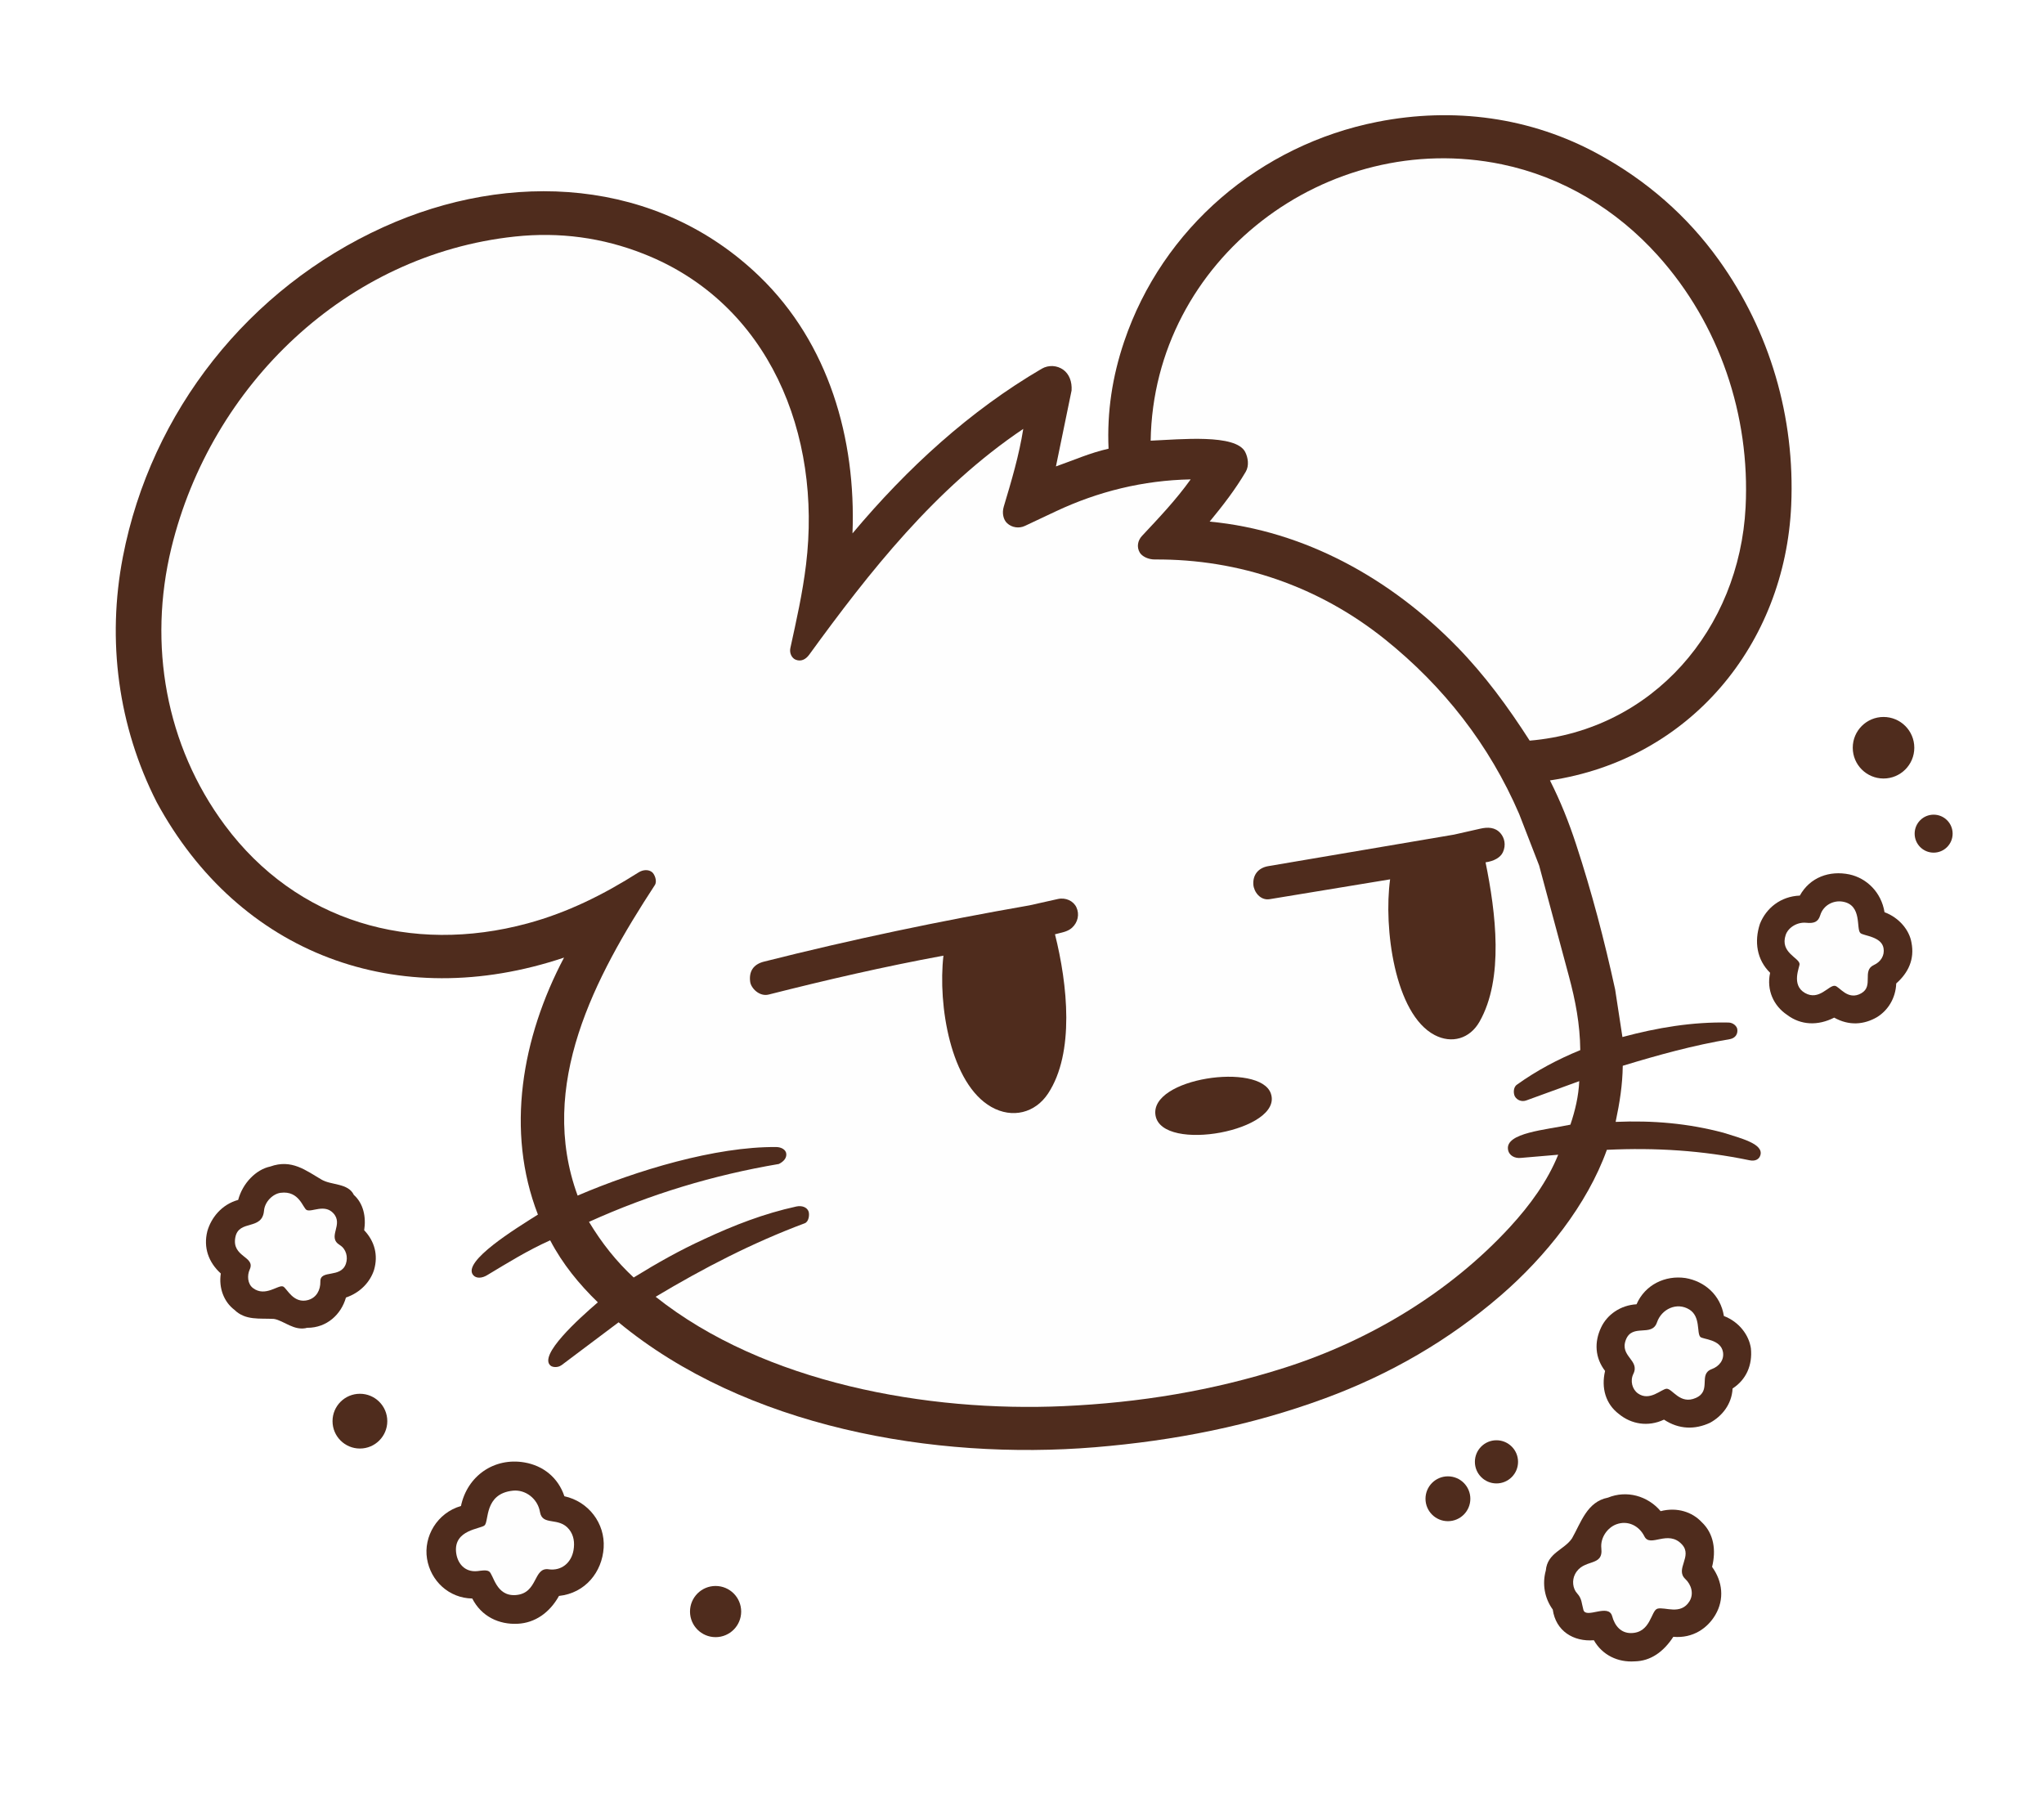
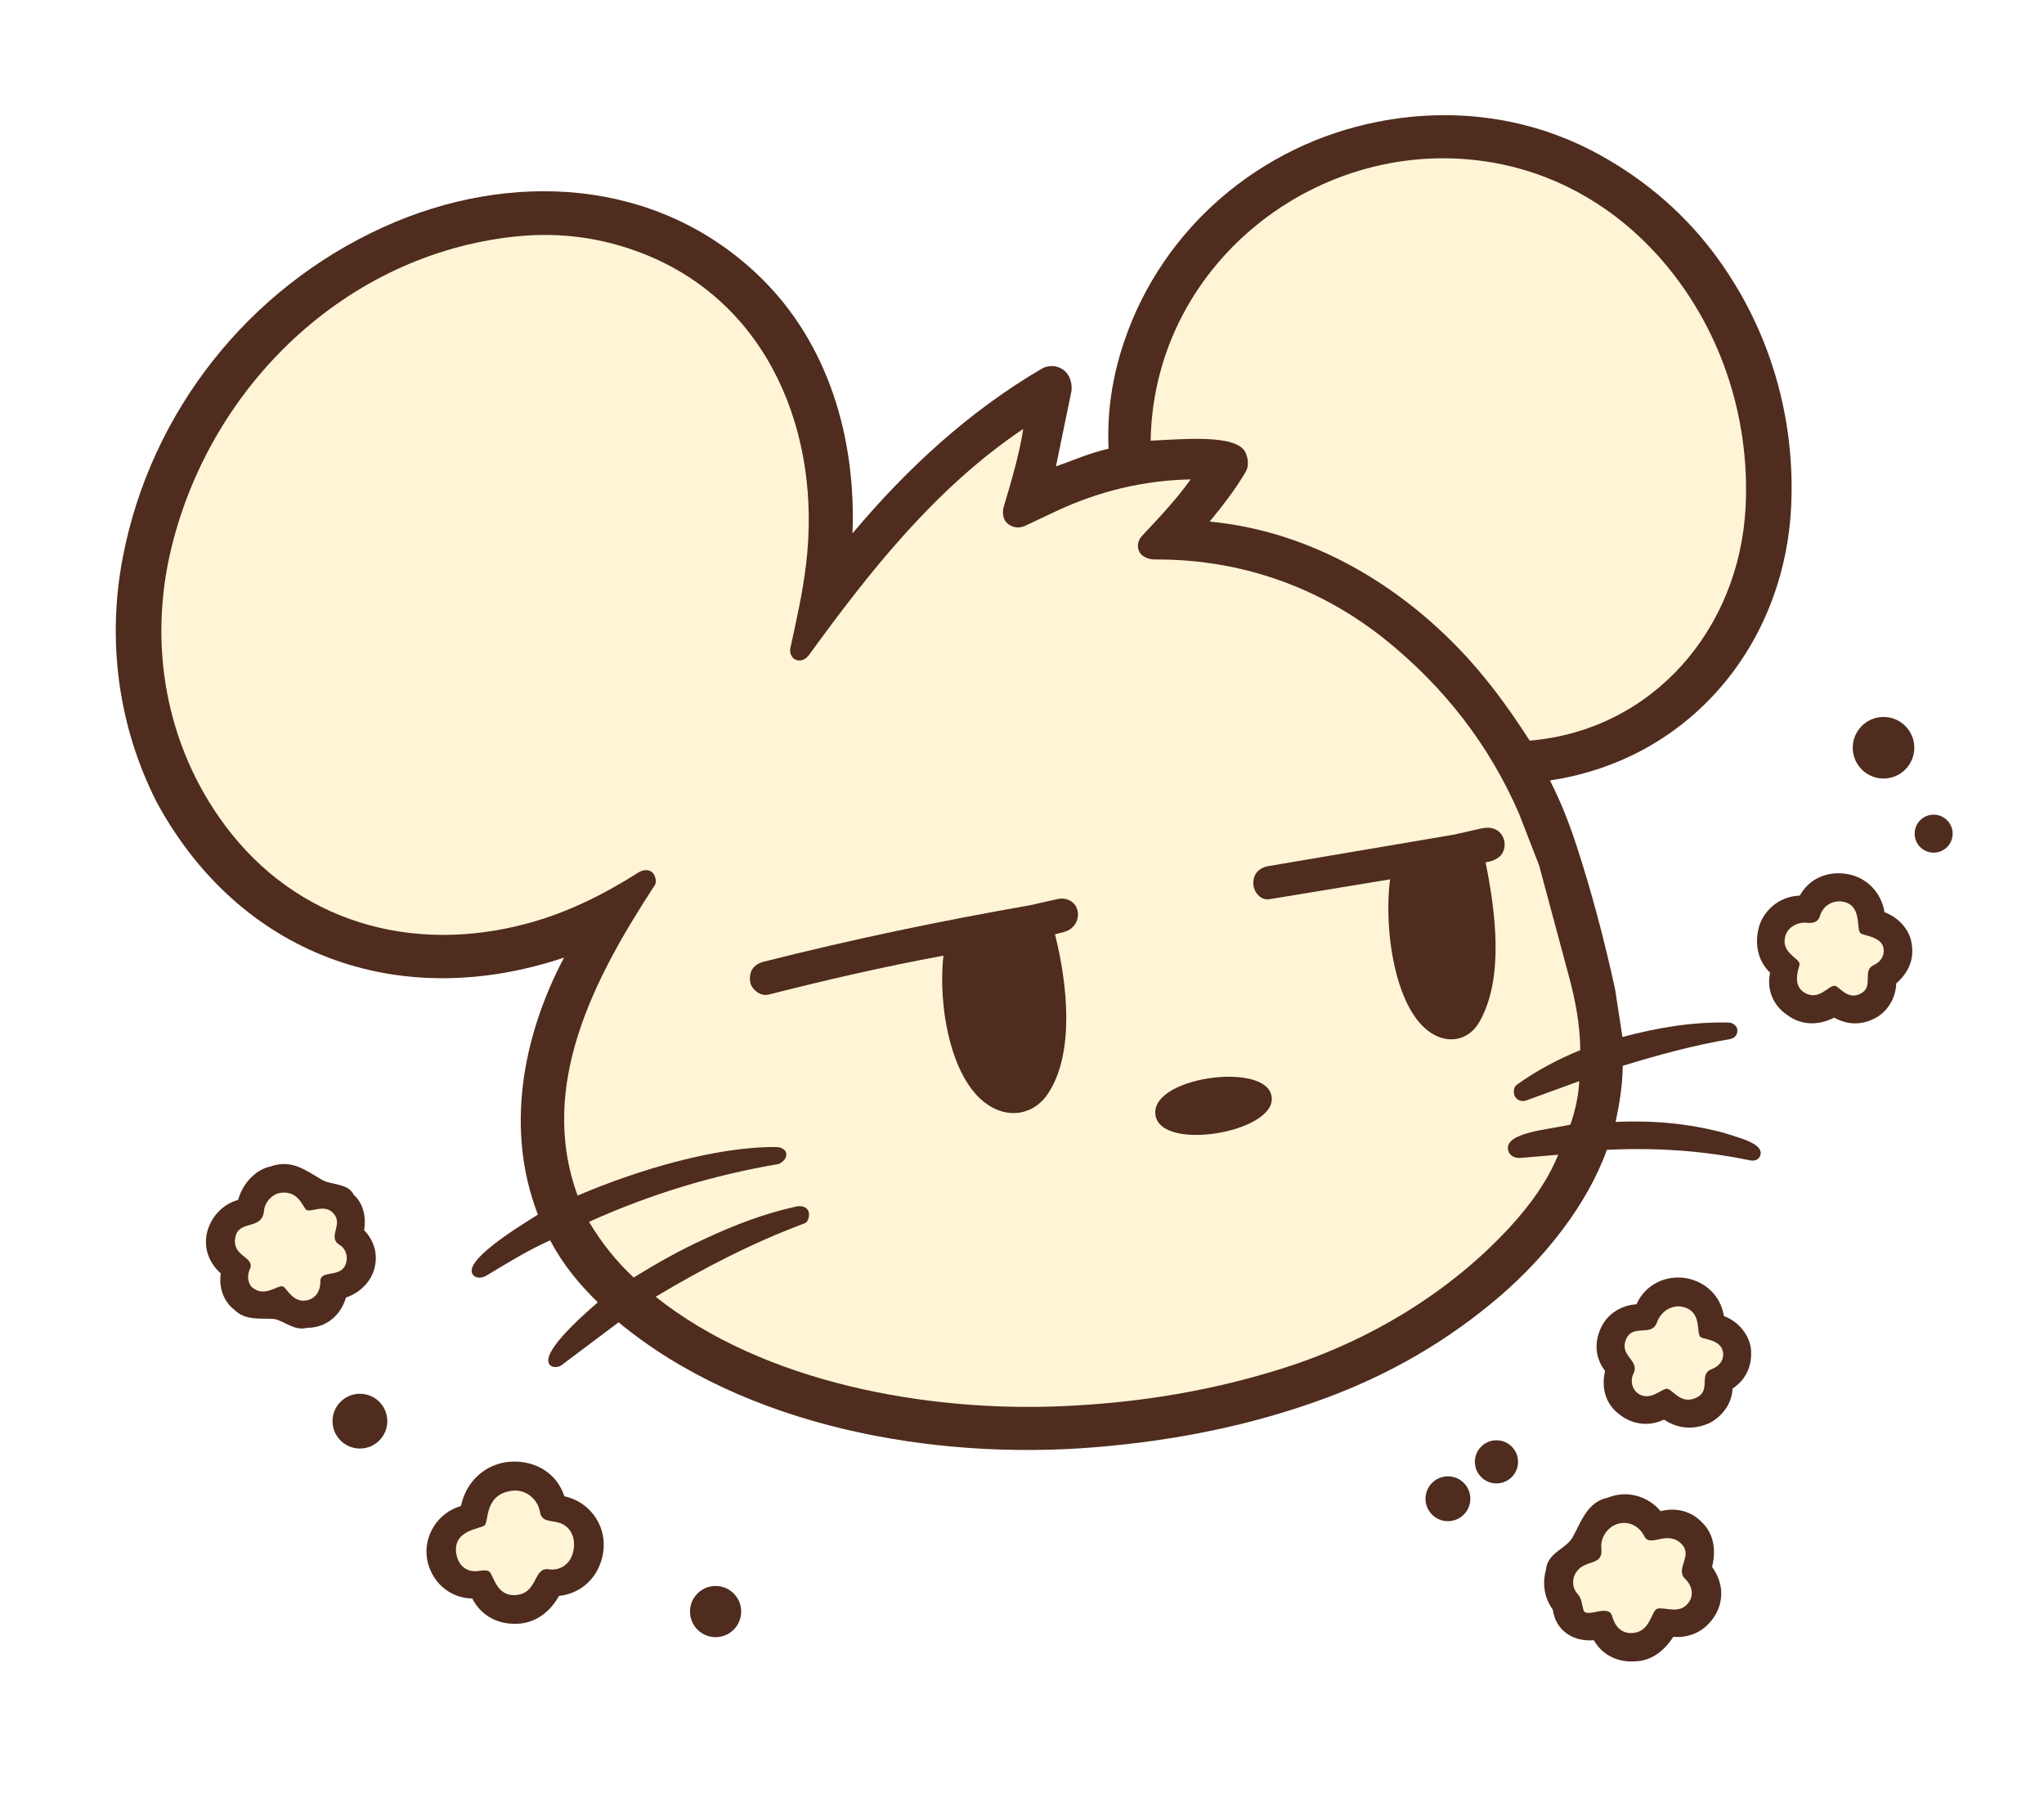
<svg xmlns="http://www.w3.org/2000/svg" id="Layer_1" version="1.1" viewBox="12 240 536 470">
  <defs>
    <style>
      .st0 {
        fill: #4f2c1d;
      }

      .st1 {
-         fill: #fefefe;
+         fill: #FFF4D6;
      }
    </style>
  </defs>
  <g>
    <circle class="st0" cx="505.92" cy="436.08" r="8.07" />
    <circle class="st0" cx="106.38" cy="612.67" r="7.18" />
    <circle class="st0" cx="199.65" cy="662.6" r="6.71" />
    <circle class="st0" cx="391.69" cy="633.02" r="5.88" />
    <circle class="st0" cx="404.42" cy="623.34" r="5.66" />
    <circle class="st0" cx="519.06" cy="458.61" r="4.98" />
    <path class="st0" d="M450.79,669.23c-2.53,3.89-5.91,6.36-10.14,6.43-4.32.3-8.44-1.58-10.69-5.54-5.35.43-9.99-2.42-10.78-8.05-2.13-2.94-2.81-6.67-1.82-10.24.41-4.66,4.86-5.41,6.87-8.43,2.36-4.13,3.93-9.61,9.41-10.67,4.92-2.01,10.42-.49,13.83,3.54,4.29-1.1,8.28.19,10.79,2.9,3.21,3.04,3.77,7.39,2.7,11.72,2.77,3.81,3.27,8.49.86,12.58-1.99,3.4-5.8,6.22-11.04,5.75Z" />
    <path class="st0" d="M92.63,588.17c-3.47,1-6.24-1.92-8.81-2.31-3.73-.21-7.46.47-10.37-2.4-2.67-2.02-4.14-5.63-3.55-9.51-3.22-2.93-4.62-6.82-3.52-11.13,1.01-3.48,3.72-6.96,8.08-8.17,1.16-4.38,4.67-7.97,8.41-8.75,5.61-2.02,9.34,1.03,13.47,3.44,2.56,1.5,6.96.87,8.45,4,2.52,2.25,3.25,5.8,2.71,9.27,2.75,2.89,3.71,6.53,2.59,10.39-1,3.13-3.58,5.97-7.37,7.25-1.26,4.47-5.04,7.93-10.08,7.94Z" />
    <path class="st0" d="M158.59,658.49c-2.48,4.46-6.34,7.09-10.84,7.31-4.9.25-9.49-1.9-11.91-6.62-6.13-.1-10.91-4.62-11.86-10.43s2.64-12.03,8.9-13.83c1.65-7.85,8.66-12.81,16.68-11.42,4.89.85,8.8,3.96,10.44,8.86,6.34,1.38,10.7,7.12,10.3,13.5s-4.83,11.91-11.71,12.64Z" />
    <path class="st0" d="M492.99,506.85c-4.29,2.19-8.77,2-12.37-.73-3.52-2.36-5.43-6.48-4.44-11.02-3.5-3.43-4.2-8.18-2.68-12.82,1.62-4.12,5.42-7.23,10.47-7.43,2.65-4.79,7.76-6.64,13.01-5.55,4.54.99,8.36,4.69,9.2,9.91,3.8,1.41,6.5,4.65,7.06,7.93.88,4.41-.83,7.96-3.99,10.75-.14,3.88-2.18,7.07-5.03,8.83-3.44,2-7.34,2.31-11.23.14Z" />
    <path class="st0" d="M448.35,612.27c-4.22,1.99-8.6,1.16-11.78-1.44-3.53-2.65-4.72-6.86-3.67-11.33-2.65-3.44-2.87-7.55-1.04-11.4,1.58-3.36,5.05-5.83,9.29-6.08,2.23-5.13,7.52-7.66,12.84-6.88,5.03.86,9.19,4.46,10.07,9.96,3.96,1.51,6.57,4.96,7.08,8.47.44,4.34-1.18,8.19-4.8,10.53-.22,4.22-2.85,7.31-5.91,8.99-3.95,1.84-8.15,1.78-12.08-.82Z" />
  </g>
  <path class="st0" d="M159.18,598.02c-.82.62-2.2.57-2.77.12-3.38-2.67,7.44-12.39,12.36-16.63-4.87-4.72-9.22-10-12.5-16.26-5.82,2.6-11.07,5.86-16.58,9.17-1.23.74-2.79.94-3.62-.07-2.92-3.56,11.23-12.22,16.99-15.85-8.52-21.94-4.23-46.41,6.85-67.39-43.69,14.65-85.24-.96-106.82-40.76-10.11-19.87-13.11-42.4-8.86-64.36,7.38-38.13,33.01-70.43,68.33-86.44,33.2-15.05,71.85-12.95,98.66,12.99,18.1,17.51,25.29,42.51,24.33,67.33,14.36-17.14,30.77-32.15,49.61-43.17,1.85-1.08,4.07-.88,5.65.25s2.34,3.16,2.19,5.45l-4.1,19.91c4.63-1.62,8.88-3.54,13.8-4.65-.43-9.66.97-18.86,4.08-28.07,10.06-29.78,35.62-51.56,66.42-57.64,19.94-3.93,40.2-1.26,58.05,8.53,12.51,6.86,23.14,16.06,31.5,27.72,13.42,18.71,19.98,41.27,18.96,64.31-1.61,36.35-26.47,66.64-63.26,72.14,2.8,5.56,4.95,10.95,6.87,16.82,4.12,12.57,7.39,25.06,10.22,38l1.91,12.47c9.2-2.47,18.35-4,27.84-3.8,1.21.03,2.16.95,2.28,1.73.19,1.24-.47,2.31-1.86,2.61-9.65,1.62-18.83,4.16-28.17,7-.07,5.09-.8,9.61-1.87,14.71,9.8-.42,19.02.39,28.25,2.84,4.7,1.49,10.62,2.94,9.7,5.92-.35,1.13-1.44,1.6-2.83,1.31-12.35-2.57-24.62-3.35-37.42-2.74-5.15,14.39-16.14,28.08-27.75,38.12-13.71,11.85-29.11,20.75-46.16,27.04-19.52,7.2-39.59,11.12-60.3,12.83-42.24,3.47-91.67-5.26-124.95-32.76l-15,11.27Z" />
  <path class="st1" d="M420.6,542.82c-2.81,6.92-7.33,13.16-12.65,18.95-15.76,17.14-36.88,29.82-59.11,36.9-18.91,6.03-38.01,9.16-57.93,10.06-35.64,1.61-78.5-6.03-106.98-28.68,12.55-7.51,25.38-14.15,39.09-19.27,1.14-.43,1.28-2.36,1.01-3.1-.39-1.09-1.73-1.62-3.2-1.3-8.48,1.85-16.28,4.88-24.14,8.54-6.46,2.95-12.37,6.29-18.52,10.08-4.54-4.22-8.36-9.01-11.72-14.59,16.17-7.31,32.63-12.27,49.79-15.18,1.27-.64,2.04-1.54,1.95-2.65s-1.33-1.78-2.61-1.79c-15.9-.16-36.75,6.14-52.11,12.73-10.58-28.92,4.47-57.27,20.24-81.41.7-1.06-.07-2.86-.69-3.38-.89-.75-2.36-.73-3.58.05-9.16,5.81-18.59,10.52-29.16,13.38-30.4,8.21-60.51-.44-79.32-25.77-15.52-20.9-20.18-47.41-14.01-72.75,10.39-42.64,45.86-76.9,90.07-81.61,11.73-1.25,22.98.28,33.77,4.54,32.96,12.99,46.73,47.42,42.58,81.47-.92,7.56-2.5,14.52-4.11,21.89-.3,1.37.4,2.66,1.38,3.06,1.39.57,2.64-.05,3.56-1.31,15.83-21.78,33.05-43.68,56.13-59.21-1.1,6.97-3.09,13.63-5.12,20.41-.5,1.69-.09,3.43.91,4.34,1.23,1.13,3.09,1.42,4.64.69l8.15-3.84c11.04-5.19,22.87-8.12,35.32-8.36-3.93,5.48-8.31,10.06-12.77,14.83-1.13,1.21-1.43,2.93-.57,4.37.6,1,2.22,1.81,3.92,1.8,22.22-.14,43.11,7.1,60.38,20.95,15.35,12.31,27.39,27.69,35.18,45.79l5.24,13.51,7.81,29.05c1.72,6.4,2.9,12.53,2.98,19.36-5.91,2.43-11.48,5.37-16.65,9.09-1.01.73-.88,2.42-.48,3.09.56.94,1.77,1.46,2.99,1.01l13.87-5.05c-.19,4.02-1.08,7.72-2.32,11.41-6.49,1.38-16.99,2.12-16.37,6.48.23,1.62,1.79,2.44,3.47,2.23l9.72-.83Z" />
  <g>
    <path class="st0" d="M271.95,530.27c-10.71-6.08-14.04-26.74-12.55-39.67-15.72,2.9-30.66,6.36-45.82,10.2-2.44.62-4.64-1.68-4.86-3.33-.37-2.73.84-4.6,3.61-5.3,23.1-5.83,46.16-10.66,69.64-14.76l7.42-1.66c2.1-.47,4.11.52,4.88,2.18.83,1.79.42,3.92-1.16,5.36-1.22,1.11-2.91,1.27-4.46,1.71,3.3,13.15,5.21,31.09-1.81,41.75-3.36,5.09-9.36,6.66-14.89,3.52Z" />
    <path class="st0" d="M388.21,511.42c-10.53-5.51-13.42-28.26-11.68-40.83l-31.58,5.2c-2.49.41-4.15-1.97-4.28-3.81-.18-2.47,1.21-4.39,3.9-4.85l48.73-8.27,6.85-1.55c1.97-.45,3.94-.43,5.35,1.22,1.01,1.17,1.48,3.06.61,4.95-.66,1.43-2.41,2.35-4.55,2.65,2.68,13.17,4.87,30.45-1.59,41.8-2.54,4.47-7.29,5.83-11.76,3.49Z" />
    <path class="st0" d="M345.26,526.76c3.35,9.73-28.49,15.64-30.24,5.78s27.4-14.05,30.24-5.78Z" />
  </g>
  <path class="st1" d="M446.63,661.85c-1.71.49-1.72,6.36-6.93,6.39-2.6.02-4.24-1.83-4.94-4.42-.93-3.45-6.85.77-7.54-1.65-.47-1.66-.38-2.96-1.61-4.29s-1.4-3.47-.61-5.03c2.19-4.33,7.48-1.78,6.92-6.83-.31-2.83,1.65-5.46,3.94-6.3,3.01-1.11,5.97.38,7.35,3.16,1.53,3.08,6.18-1.9,9.87,2.14,2.83,3.09-1.89,6.45.85,9.03,1.62,1.52,2.3,3.92,1.1,5.86-2.3,3.72-6.45,1.38-8.41,1.94Z" />
  <path class="st1" d="M92.91,580.88c-3.94,1.16-5.63-2.99-6.63-3.5-1.24-.64-4.68,2.87-7.94.39-1.44-1.09-1.57-3.31-.86-4.86,1.61-3.49-4.8-3.19-3.76-8.48.93-4.71,7.04-1.66,7.51-6.95.21-2.41,2.38-4.43,4.34-4.69,4.95-.66,5.85,4.08,6.87,4.52,1.37.59,4.62-1.62,6.92.78,2.9,3.03-1.71,6.26,1.73,8.39,1.7,1.05,2.22,3.18,1.61,4.93-1.35,3.88-6.76,1.43-6.69,4.63.05,2.28-1.05,4.22-3.11,4.83Z" />
  <path class="st1" d="M155.87,651.51c-4.08-.57-2.73,6.28-8.57,6.76-5.29.43-5.86-5.44-7.06-6.2-.75-.47-2.14-.18-3.02-.08-3.37.37-5.36-2.09-5.63-5.06-.52-5.8,6.4-5.97,7.48-6.93,1.19-1.05-.14-8.32,7.43-9.1,3.27-.34,6.5,2.06,7.1,5.6.64,3.76,4.96,1.14,7.67,4.59,1.21,1.54,1.46,3.44,1.13,5.4-.56,3.28-3.12,5.5-6.53,5.03Z" />
  <path class="st1" d="M500.12,500.45c-3.59,2.07-5.74-1.79-6.96-1.94-1.63-.2-4.13,4-7.84,1.88s-1.36-6.82-1.42-7.61c-.12-1.66-5.19-2.98-3.64-7.6.65-1.95,3.01-3.44,5.39-3.2,1.9.19,3.12-.12,3.67-1.97.79-2.62,3.42-3.99,5.89-3.57,5.24.88,3.43,7.24,4.67,8.26.88.73,5.51.87,6.04,3.93.34,1.92-.73,3.61-2.54,4.43-3.19,1.45.03,5.5-3.27,7.39Z" />
  <path class="st1" d="M456.7,606.58c-4.15,1.85-6.12-2.45-7.66-2.41-1.34.04-4.44,3.42-7.53,1.22-1.5-1.07-2.08-3.3-1.2-5.1,1.8-3.65-3.65-4.57-1.96-8.95s6.82-.63,8.16-4.57c1.2-3.52,5.22-5.39,8.48-3.38,3.03,1.87,1.89,6.15,2.89,7.19.64.66,5.37.58,5.94,3.98.34,2.03-.94,3.72-2.96,4.47-3.62,1.34.09,5.65-4.14,7.54Z" />
  <path class="st1" d="M394.05,409.57c-17.19-17.67-39.82-30.43-64.84-32.79,3.58-4.35,6.74-8.45,9.46-13.07.92-1.56.63-3.68-.15-5.2-2.48-4.78-16.98-3.28-24.78-2.95.76-47.65,46.37-81.96,92.1-72.47,15.91,3.3,30.06,11.85,40.93,23.95,16.14,17.97,24.2,41.9,22.98,65.96-1.63,31.9-24.25,58.46-56.62,61.22-5.74-8.94-11.72-17.1-19.07-24.65Z" />
</svg>
